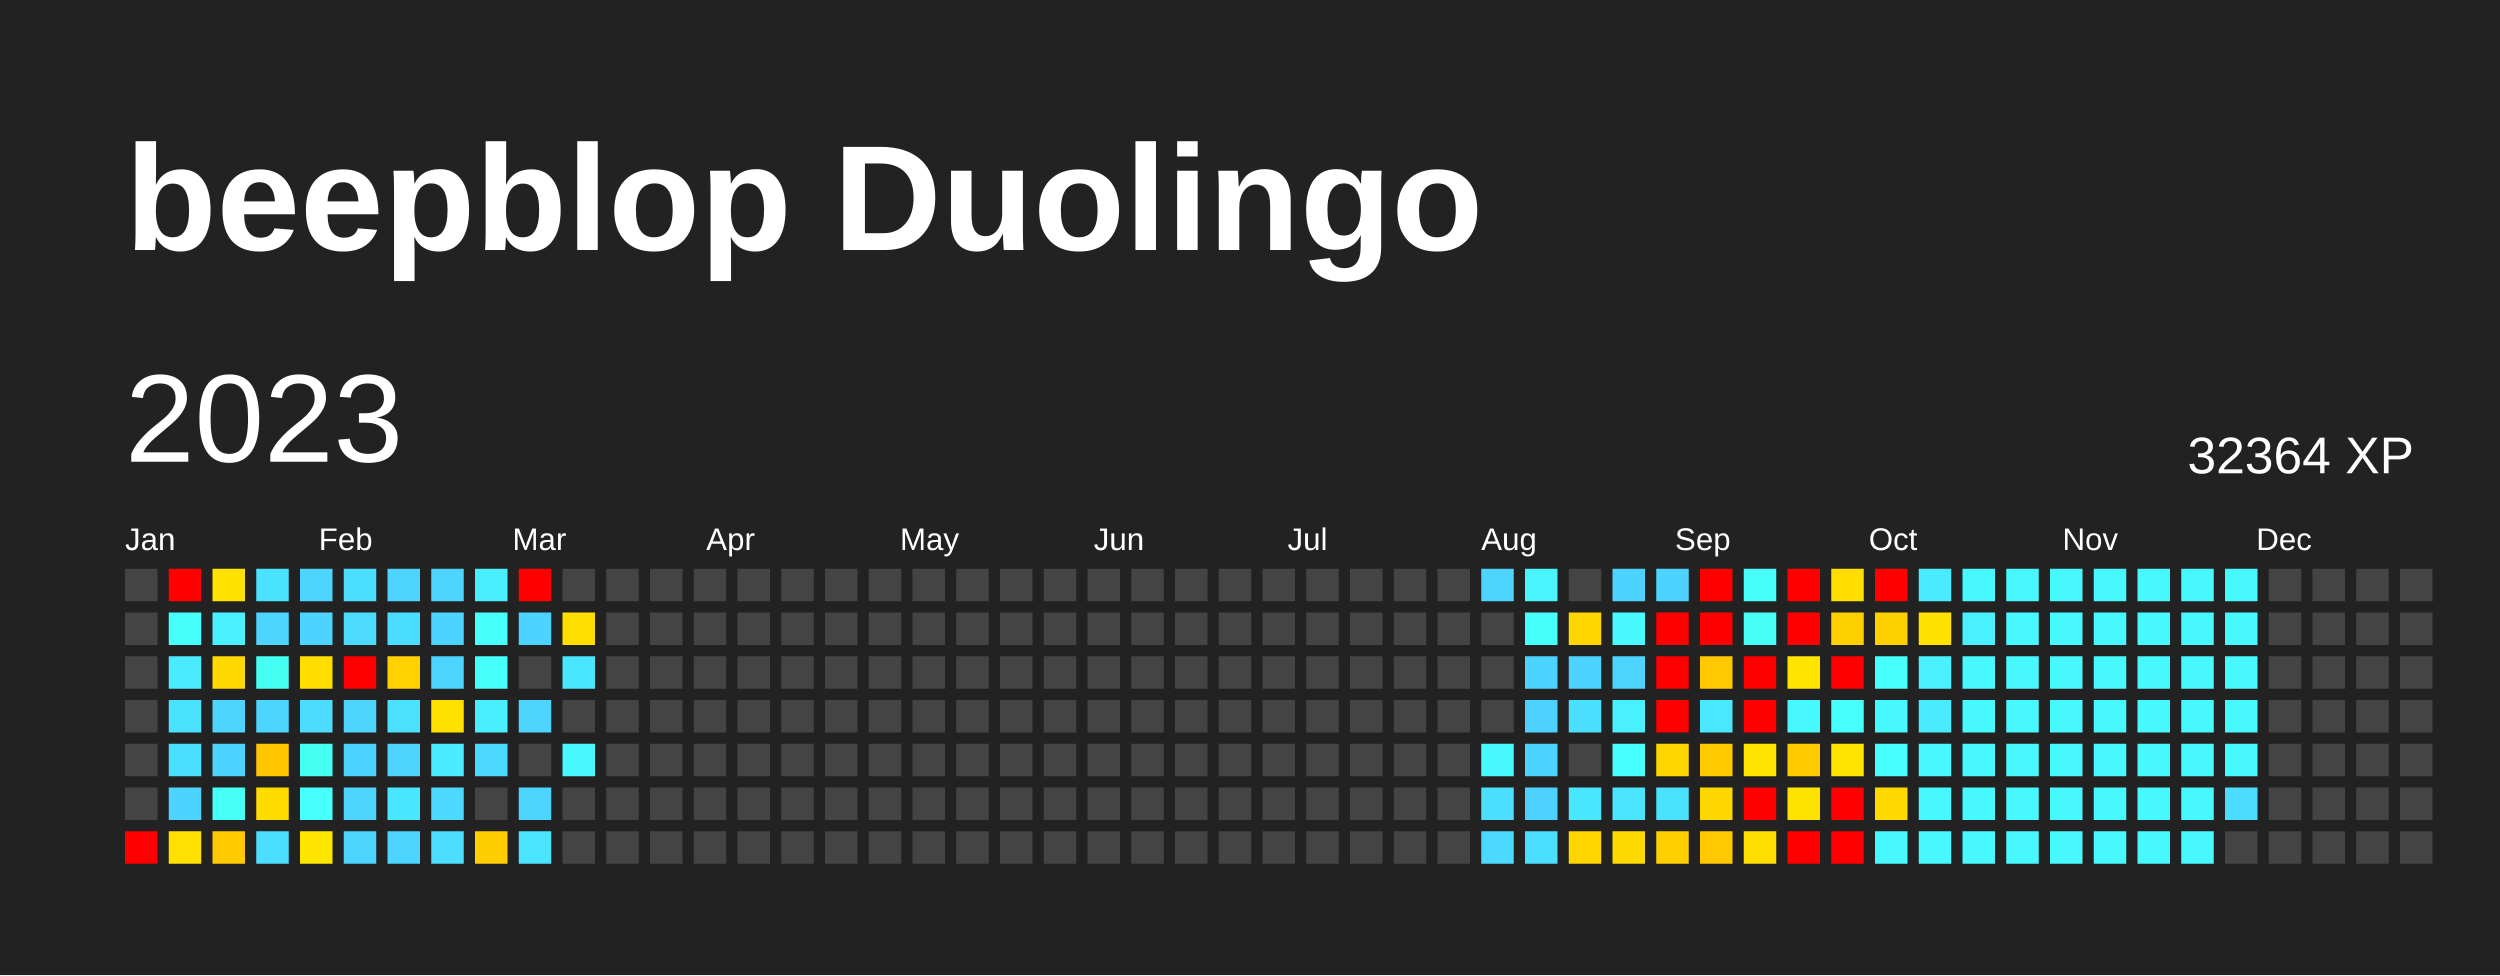
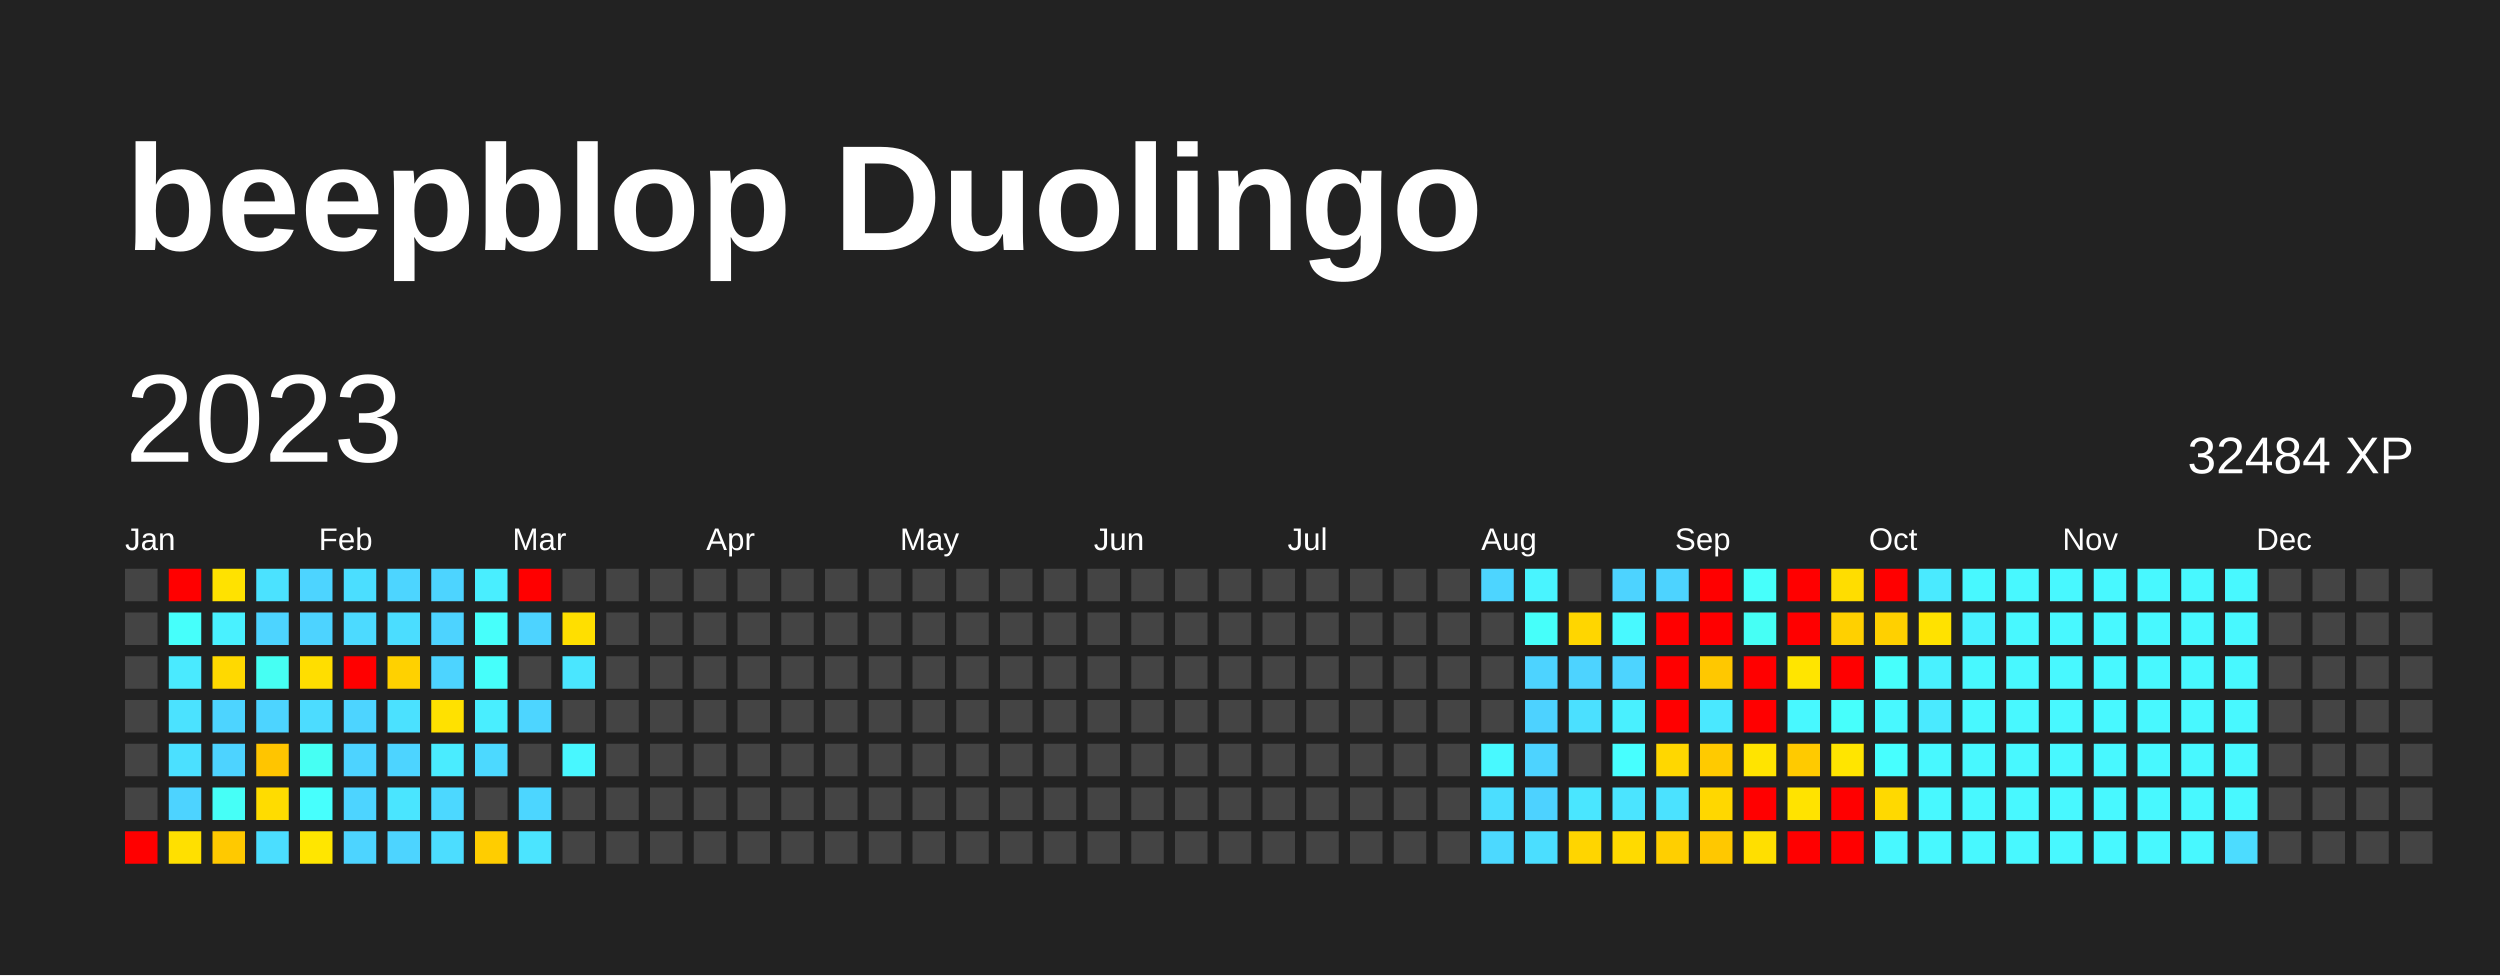
<svg xmlns="http://www.w3.org/2000/svg" baseProfile="full" height="78mm" version="1.1" viewBox="0,0,200,78" width="200mm">
  <defs />
  <rect fill="#222222" height="78" width="200" x="0" y="0" />
  <text fill="#FFFFFF" style="font-size:12px; font-family:Arial; font-weight:bold;" x="10" y="20">beepblop Duolingo</text>
  <text dominant-baseline="hanging" fill="#FFFFFF" style="font-size:10.0px; font-family:Arial;" x="10" y="30">2023</text>
-   <text dominant-baseline="hanging" fill="#FFFFFF" style="font-size:4.125px; font-family:Arial;" x="175" y="35">32364 XP</text>
+   <text dominant-baseline="hanging" fill="#FFFFFF" style="font-size:4.125px; font-family:Arial;" x="175" y="35">32484 XP</text>
  <text fill="#FFFFFF" style="font-size:2.5px; font-family:Arial" x="10.0" y="44">Jan</text>
  <text fill="#FFFFFF" style="font-size:2.5px; font-family:Arial" x="25.5" y="44">Feb</text>
  <text fill="#FFFFFF" style="font-size:2.5px; font-family:Arial" x="41.0" y="44">Mar</text>
  <text fill="#FFFFFF" style="font-size:2.5px; font-family:Arial" x="56.5" y="44">Apr</text>
  <text fill="#FFFFFF" style="font-size:2.5px; font-family:Arial" x="72.0" y="44">May</text>
  <text fill="#FFFFFF" style="font-size:2.5px; font-family:Arial" x="87.5" y="44">Jun</text>
  <text fill="#FFFFFF" style="font-size:2.5px; font-family:Arial" x="103.0" y="44">Jul</text>
  <text fill="#FFFFFF" style="font-size:2.5px; font-family:Arial" x="118.5" y="44">Aug</text>
  <text fill="#FFFFFF" style="font-size:2.5px; font-family:Arial" x="134.0" y="44">Sep</text>
  <text fill="#FFFFFF" style="font-size:2.5px; font-family:Arial" x="149.5" y="44">Oct</text>
  <text fill="#FFFFFF" style="font-size:2.5px; font-family:Arial" x="165.0" y="44">Nov</text>
  <text fill="#FFFFFF" style="font-size:2.5px; font-family:Arial" x="180.5" y="44">Dec</text>
  <rect fill="#444444" height="2.6" width="2.6" x="10.0" y="45.5" />
  <rect fill="#444444" height="2.6" width="2.6" x="10.0" y="49.0" />
  <rect fill="#444444" height="2.6" width="2.6" x="10.0" y="52.5" />
  <rect fill="#444444" height="2.6" width="2.6" x="10.0" y="56.0" />
  <rect fill="#444444" height="2.6" width="2.6" x="10.0" y="59.5" />
  <rect fill="#444444" height="2.6" width="2.6" x="10.0" y="63.0" />
  <rect fill="red" height="2.6" width="2.6" x="10.0" y="66.5" />
  <rect fill="red" height="2.6" width="2.6" x="13.5" y="45.5" />
  <rect fill="#46fffb" height="2.6" width="2.6" x="13.5" y="49.0" />
  <rect fill="#4aeaff" height="2.6" width="2.6" x="13.5" y="52.5" />
  <rect fill="#4be2ff" height="2.6" width="2.6" x="13.5" y="56.0" />
  <rect fill="#4be0ff" height="2.6" width="2.6" x="13.5" y="59.5" />
  <rect fill="#4dd3ff" height="2.6" width="2.6" x="13.5" y="63.0" />
  <rect fill="#ffe000" height="2.6" width="2.6" x="13.5" y="66.5" />
  <rect fill="#ffe200" height="2.6" width="2.6" x="17.0" y="45.5" />
  <rect fill="#49f1ff" height="2.6" width="2.6" x="17.0" y="49.0" />
  <rect fill="#ffd900" height="2.6" width="2.6" x="17.0" y="52.5" />
  <rect fill="#4dd4ff" height="2.6" width="2.6" x="17.0" y="56.0" />
  <rect fill="#4dd3ff" height="2.6" width="2.6" x="17.0" y="59.5" />
  <rect fill="#46fff7" height="2.6" width="2.6" x="17.0" y="63.0" />
  <rect fill="#ffc900" height="2.6" width="2.6" x="17.0" y="66.5" />
  <rect fill="#4be2ff" height="2.6" width="2.6" x="20.5" y="45.5" />
  <rect fill="#4dd4ff" height="2.6" width="2.6" x="20.5" y="49.0" />
  <rect fill="#46fff3" height="2.6" width="2.6" x="20.5" y="52.5" />
  <rect fill="#4dd4ff" height="2.6" width="2.6" x="20.5" y="56.0" />
  <rect fill="#ffc500" height="2.6" width="2.6" x="20.5" y="59.5" />
  <rect fill="#ffdc00" height="2.6" width="2.6" x="20.5" y="63.0" />
  <rect fill="#4bdeff" height="2.6" width="2.6" x="20.5" y="66.5" />
  <rect fill="#4dd4ff" height="2.6" width="2.6" x="24.0" y="45.5" />
  <rect fill="#4dd3ff" height="2.6" width="2.6" x="24.0" y="49.0" />
  <rect fill="#ffde00" height="2.6" width="2.6" x="24.0" y="52.5" />
  <rect fill="#4cdcff" height="2.6" width="2.6" x="24.0" y="56.0" />
  <rect fill="#46fff3" height="2.6" width="2.6" x="24.0" y="59.5" />
  <rect fill="#47fffd" height="2.6" width="2.6" x="24.0" y="63.0" />
  <rect fill="#ffe600" height="2.6" width="2.6" x="24.0" y="66.5" />
  <rect fill="#4bdeff" height="2.6" width="2.6" x="27.5" y="45.5" />
  <rect fill="#4cdaff" height="2.6" width="2.6" x="27.5" y="49.0" />
  <rect fill="red" height="2.6" width="2.6" x="27.5" y="52.5" />
  <rect fill="#4dd4ff" height="2.6" width="2.6" x="27.5" y="56.0" />
  <rect fill="#4dd3ff" height="2.6" width="2.6" x="27.5" y="59.5" />
  <rect fill="#4dd4ff" height="2.6" width="2.6" x="27.5" y="63.0" />
  <rect fill="#4dd4ff" height="2.6" width="2.6" x="27.5" y="66.5" />
  <rect fill="#4dd5ff" height="2.6" width="2.6" x="31.0" y="45.5" />
  <rect fill="#4bddff" height="2.6" width="2.6" x="31.0" y="49.0" />
  <rect fill="#ffd100" height="2.6" width="2.6" x="31.0" y="52.5" />
  <rect fill="#4be1ff" height="2.6" width="2.6" x="31.0" y="56.0" />
  <rect fill="#4dd4ff" height="2.6" width="2.6" x="31.0" y="59.5" />
  <rect fill="#4ae5ff" height="2.6" width="2.6" x="31.0" y="63.0" />
  <rect fill="#4dd4ff" height="2.6" width="2.6" x="31.0" y="66.5" />
  <rect fill="#4dd4ff" height="2.6" width="2.6" x="34.5" y="45.5" />
  <rect fill="#4dd3ff" height="2.6" width="2.6" x="34.5" y="49.0" />
  <rect fill="#4dd4ff" height="2.6" width="2.6" x="34.5" y="52.5" />
  <rect fill="#ffe100" height="2.6" width="2.6" x="34.5" y="56.0" />
  <rect fill="#4aecff" height="2.6" width="2.6" x="34.5" y="59.5" />
  <rect fill="#4cd8ff" height="2.6" width="2.6" x="34.5" y="63.0" />
  <rect fill="#4cddff" height="2.6" width="2.6" x="34.5" y="66.5" />
  <rect fill="#49eeff" height="2.6" width="2.6" x="38.0" y="45.5" />
  <rect fill="#47fffb" height="2.6" width="2.6" x="38.0" y="49.0" />
  <rect fill="#46fffb" height="2.6" width="2.6" x="38.0" y="52.5" />
  <rect fill="#49eeff" height="2.6" width="2.6" x="38.0" y="56.0" />
  <rect fill="#4cd9ff" height="2.6" width="2.6" x="38.0" y="59.5" />
  <rect fill="#444444" height="2.6" width="2.6" x="38.0" y="63.0" />
  <rect fill="#ffcd00" height="2.6" width="2.6" x="38.0" y="66.5" />
  <rect fill="red" height="2.6" width="2.6" x="41.5" y="45.5" />
  <rect fill="#4dd3ff" height="2.6" width="2.6" x="41.5" y="49.0" />
  <rect fill="#444444" height="2.6" width="2.6" x="41.5" y="52.5" />
  <rect fill="#4dd5ff" height="2.6" width="2.6" x="41.5" y="56.0" />
  <rect fill="#444444" height="2.6" width="2.6" x="41.5" y="59.5" />
  <rect fill="#4cd6ff" height="2.6" width="2.6" x="41.5" y="63.0" />
  <rect fill="#4be4ff" height="2.6" width="2.6" x="41.5" y="66.5" />
  <rect fill="#444444" height="2.6" width="2.6" x="45.0" y="45.5" />
  <rect fill="#ffdf00" height="2.6" width="2.6" x="45.0" y="49.0" />
  <rect fill="#4ae6ff" height="2.6" width="2.6" x="45.0" y="52.5" />
  <rect fill="#444444" height="2.6" width="2.6" x="45.0" y="56.0" />
  <rect fill="#48f7ff" height="2.6" width="2.6" x="45.0" y="59.5" />
  <rect fill="#444444" height="2.6" width="2.6" x="45.0" y="63.0" />
  <rect fill="#444444" height="2.6" width="2.6" x="45.0" y="66.5" />
  <rect fill="#444444" height="2.6" width="2.6" x="48.5" y="45.5" />
  <rect fill="#444444" height="2.6" width="2.6" x="48.5" y="49.0" />
  <rect fill="#444444" height="2.6" width="2.6" x="48.5" y="52.5" />
  <rect fill="#444444" height="2.6" width="2.6" x="48.5" y="56.0" />
  <rect fill="#444444" height="2.6" width="2.6" x="48.5" y="59.5" />
  <rect fill="#444444" height="2.6" width="2.6" x="48.5" y="63.0" />
  <rect fill="#444444" height="2.6" width="2.6" x="48.5" y="66.5" />
  <rect fill="#444444" height="2.6" width="2.6" x="52.0" y="45.5" />
  <rect fill="#444444" height="2.6" width="2.6" x="52.0" y="49.0" />
  <rect fill="#444444" height="2.6" width="2.6" x="52.0" y="52.5" />
  <rect fill="#444444" height="2.6" width="2.6" x="52.0" y="56.0" />
  <rect fill="#444444" height="2.6" width="2.6" x="52.0" y="59.5" />
  <rect fill="#444444" height="2.6" width="2.6" x="52.0" y="63.0" />
  <rect fill="#444444" height="2.6" width="2.6" x="52.0" y="66.5" />
  <rect fill="#444444" height="2.6" width="2.6" x="55.5" y="45.5" />
  <rect fill="#444444" height="2.6" width="2.6" x="55.5" y="49.0" />
  <rect fill="#444444" height="2.6" width="2.6" x="55.5" y="52.5" />
  <rect fill="#444444" height="2.6" width="2.6" x="55.5" y="56.0" />
  <rect fill="#444444" height="2.6" width="2.6" x="55.5" y="59.5" />
  <rect fill="#444444" height="2.6" width="2.6" x="55.5" y="63.0" />
  <rect fill="#444444" height="2.6" width="2.6" x="55.5" y="66.5" />
  <rect fill="#444444" height="2.6" width="2.6" x="59.0" y="45.5" />
  <rect fill="#444444" height="2.6" width="2.6" x="59.0" y="49.0" />
  <rect fill="#444444" height="2.6" width="2.6" x="59.0" y="52.5" />
  <rect fill="#444444" height="2.6" width="2.6" x="59.0" y="56.0" />
  <rect fill="#444444" height="2.6" width="2.6" x="59.0" y="59.5" />
  <rect fill="#444444" height="2.6" width="2.6" x="59.0" y="63.0" />
  <rect fill="#444444" height="2.6" width="2.6" x="59.0" y="66.5" />
  <rect fill="#444444" height="2.6" width="2.6" x="62.5" y="45.5" />
  <rect fill="#444444" height="2.6" width="2.6" x="62.5" y="49.0" />
  <rect fill="#444444" height="2.6" width="2.6" x="62.5" y="52.5" />
  <rect fill="#444444" height="2.6" width="2.6" x="62.5" y="56.0" />
  <rect fill="#444444" height="2.6" width="2.6" x="62.5" y="59.5" />
  <rect fill="#444444" height="2.6" width="2.6" x="62.5" y="63.0" />
  <rect fill="#444444" height="2.6" width="2.6" x="62.5" y="66.5" />
  <rect fill="#444444" height="2.6" width="2.6" x="66.0" y="45.5" />
  <rect fill="#444444" height="2.6" width="2.6" x="66.0" y="49.0" />
  <rect fill="#444444" height="2.6" width="2.6" x="66.0" y="52.5" />
  <rect fill="#444444" height="2.6" width="2.6" x="66.0" y="56.0" />
  <rect fill="#444444" height="2.6" width="2.6" x="66.0" y="59.5" />
  <rect fill="#444444" height="2.6" width="2.6" x="66.0" y="63.0" />
  <rect fill="#444444" height="2.6" width="2.6" x="66.0" y="66.5" />
  <rect fill="#444444" height="2.6" width="2.6" x="69.5" y="45.5" />
  <rect fill="#444444" height="2.6" width="2.6" x="69.5" y="49.0" />
  <rect fill="#444444" height="2.6" width="2.6" x="69.5" y="52.5" />
  <rect fill="#444444" height="2.6" width="2.6" x="69.5" y="56.0" />
  <rect fill="#444444" height="2.6" width="2.6" x="69.5" y="59.5" />
  <rect fill="#444444" height="2.6" width="2.6" x="69.5" y="63.0" />
  <rect fill="#444444" height="2.6" width="2.6" x="69.5" y="66.5" />
  <rect fill="#444444" height="2.6" width="2.6" x="73.0" y="45.5" />
  <rect fill="#444444" height="2.6" width="2.6" x="73.0" y="49.0" />
  <rect fill="#444444" height="2.6" width="2.6" x="73.0" y="52.5" />
  <rect fill="#444444" height="2.6" width="2.6" x="73.0" y="56.0" />
  <rect fill="#444444" height="2.6" width="2.6" x="73.0" y="59.5" />
  <rect fill="#444444" height="2.6" width="2.6" x="73.0" y="63.0" />
  <rect fill="#444444" height="2.6" width="2.6" x="73.0" y="66.5" />
  <rect fill="#444444" height="2.6" width="2.6" x="76.5" y="45.5" />
  <rect fill="#444444" height="2.6" width="2.6" x="76.5" y="49.0" />
  <rect fill="#444444" height="2.6" width="2.6" x="76.5" y="52.5" />
  <rect fill="#444444" height="2.6" width="2.6" x="76.5" y="56.0" />
  <rect fill="#444444" height="2.6" width="2.6" x="76.5" y="59.5" />
  <rect fill="#444444" height="2.6" width="2.6" x="76.5" y="63.0" />
  <rect fill="#444444" height="2.6" width="2.6" x="76.5" y="66.5" />
  <rect fill="#444444" height="2.6" width="2.6" x="80.0" y="45.5" />
  <rect fill="#444444" height="2.6" width="2.6" x="80.0" y="49.0" />
  <rect fill="#444444" height="2.6" width="2.6" x="80.0" y="52.5" />
  <rect fill="#444444" height="2.6" width="2.6" x="80.0" y="56.0" />
  <rect fill="#444444" height="2.6" width="2.6" x="80.0" y="59.5" />
  <rect fill="#444444" height="2.6" width="2.6" x="80.0" y="63.0" />
  <rect fill="#444444" height="2.6" width="2.6" x="80.0" y="66.5" />
  <rect fill="#444444" height="2.6" width="2.6" x="83.5" y="45.5" />
  <rect fill="#444444" height="2.6" width="2.6" x="83.5" y="49.0" />
  <rect fill="#444444" height="2.6" width="2.6" x="83.5" y="52.5" />
  <rect fill="#444444" height="2.6" width="2.6" x="83.5" y="56.0" />
  <rect fill="#444444" height="2.6" width="2.6" x="83.5" y="59.5" />
  <rect fill="#444444" height="2.6" width="2.6" x="83.5" y="63.0" />
  <rect fill="#444444" height="2.6" width="2.6" x="83.5" y="66.5" />
  <rect fill="#444444" height="2.6" width="2.6" x="87.0" y="45.5" />
  <rect fill="#444444" height="2.6" width="2.6" x="87.0" y="49.0" />
  <rect fill="#444444" height="2.6" width="2.6" x="87.0" y="52.5" />
  <rect fill="#444444" height="2.6" width="2.6" x="87.0" y="56.0" />
  <rect fill="#444444" height="2.6" width="2.6" x="87.0" y="59.5" />
  <rect fill="#444444" height="2.6" width="2.6" x="87.0" y="63.0" />
  <rect fill="#444444" height="2.6" width="2.6" x="87.0" y="66.5" />
  <rect fill="#444444" height="2.6" width="2.6" x="90.5" y="45.5" />
  <rect fill="#444444" height="2.6" width="2.6" x="90.5" y="49.0" />
  <rect fill="#444444" height="2.6" width="2.6" x="90.5" y="52.5" />
  <rect fill="#444444" height="2.6" width="2.6" x="90.5" y="56.0" />
  <rect fill="#444444" height="2.6" width="2.6" x="90.5" y="59.5" />
  <rect fill="#444444" height="2.6" width="2.6" x="90.5" y="63.0" />
  <rect fill="#444444" height="2.6" width="2.6" x="90.5" y="66.5" />
  <rect fill="#444444" height="2.6" width="2.6" x="94.0" y="45.5" />
  <rect fill="#444444" height="2.6" width="2.6" x="94.0" y="49.0" />
  <rect fill="#444444" height="2.6" width="2.6" x="94.0" y="52.5" />
  <rect fill="#444444" height="2.6" width="2.6" x="94.0" y="56.0" />
  <rect fill="#444444" height="2.6" width="2.6" x="94.0" y="59.5" />
  <rect fill="#444444" height="2.6" width="2.6" x="94.0" y="63.0" />
  <rect fill="#444444" height="2.6" width="2.6" x="94.0" y="66.5" />
  <rect fill="#444444" height="2.6" width="2.6" x="97.5" y="45.5" />
  <rect fill="#444444" height="2.6" width="2.6" x="97.5" y="49.0" />
  <rect fill="#444444" height="2.6" width="2.6" x="97.5" y="52.5" />
  <rect fill="#444444" height="2.6" width="2.6" x="97.5" y="56.0" />
  <rect fill="#444444" height="2.6" width="2.6" x="97.5" y="59.5" />
  <rect fill="#444444" height="2.6" width="2.6" x="97.5" y="63.0" />
  <rect fill="#444444" height="2.6" width="2.6" x="97.5" y="66.5" />
  <rect fill="#444444" height="2.6" width="2.6" x="101.0" y="45.5" />
  <rect fill="#444444" height="2.6" width="2.6" x="101.0" y="49.0" />
  <rect fill="#444444" height="2.6" width="2.6" x="101.0" y="52.5" />
  <rect fill="#444444" height="2.6" width="2.6" x="101.0" y="56.0" />
  <rect fill="#444444" height="2.6" width="2.6" x="101.0" y="59.5" />
  <rect fill="#444444" height="2.6" width="2.6" x="101.0" y="63.0" />
  <rect fill="#444444" height="2.6" width="2.6" x="101.0" y="66.5" />
  <rect fill="#444444" height="2.6" width="2.6" x="104.5" y="45.5" />
  <rect fill="#444444" height="2.6" width="2.6" x="104.5" y="49.0" />
  <rect fill="#444444" height="2.6" width="2.6" x="104.5" y="52.5" />
  <rect fill="#444444" height="2.6" width="2.6" x="104.5" y="56.0" />
  <rect fill="#444444" height="2.6" width="2.6" x="104.5" y="59.5" />
  <rect fill="#444444" height="2.6" width="2.6" x="104.5" y="63.0" />
  <rect fill="#444444" height="2.6" width="2.6" x="104.5" y="66.5" />
  <rect fill="#444444" height="2.6" width="2.6" x="108.0" y="45.5" />
  <rect fill="#444444" height="2.6" width="2.6" x="108.0" y="49.0" />
  <rect fill="#444444" height="2.6" width="2.6" x="108.0" y="52.5" />
  <rect fill="#444444" height="2.6" width="2.6" x="108.0" y="56.0" />
  <rect fill="#444444" height="2.6" width="2.6" x="108.0" y="59.5" />
  <rect fill="#444444" height="2.6" width="2.6" x="108.0" y="63.0" />
  <rect fill="#444444" height="2.6" width="2.6" x="108.0" y="66.5" />
  <rect fill="#444444" height="2.6" width="2.6" x="111.5" y="45.5" />
  <rect fill="#444444" height="2.6" width="2.6" x="111.5" y="49.0" />
  <rect fill="#444444" height="2.6" width="2.6" x="111.5" y="52.5" />
  <rect fill="#444444" height="2.6" width="2.6" x="111.5" y="56.0" />
  <rect fill="#444444" height="2.6" width="2.6" x="111.5" y="59.5" />
  <rect fill="#444444" height="2.6" width="2.6" x="111.5" y="63.0" />
  <rect fill="#444444" height="2.6" width="2.6" x="111.5" y="66.5" />
  <rect fill="#444444" height="2.6" width="2.6" x="115.0" y="45.5" />
  <rect fill="#444444" height="2.6" width="2.6" x="115.0" y="49.0" />
  <rect fill="#444444" height="2.6" width="2.6" x="115.0" y="52.5" />
  <rect fill="#444444" height="2.6" width="2.6" x="115.0" y="56.0" />
  <rect fill="#444444" height="2.6" width="2.6" x="115.0" y="59.5" />
  <rect fill="#444444" height="2.6" width="2.6" x="115.0" y="63.0" />
  <rect fill="#444444" height="2.6" width="2.6" x="115.0" y="66.5" />
  <rect fill="#4dd5ff" height="2.6" width="2.6" x="118.5" y="45.5" />
  <rect fill="#444444" height="2.6" width="2.6" x="118.5" y="49.0" />
  <rect fill="#444444" height="2.6" width="2.6" x="118.5" y="52.5" />
  <rect fill="#444444" height="2.6" width="2.6" x="118.5" y="56.0" />
  <rect fill="#48f9ff" height="2.6" width="2.6" x="118.5" y="59.5" />
  <rect fill="#4bdeff" height="2.6" width="2.6" x="118.5" y="63.0" />
  <rect fill="#4cd9ff" height="2.6" width="2.6" x="118.5" y="66.5" />
  <rect fill="#49f4ff" height="2.6" width="2.6" x="122.0" y="45.5" />
  <rect fill="#46fffa" height="2.6" width="2.6" x="122.0" y="49.0" />
  <rect fill="#4dd3ff" height="2.6" width="2.6" x="122.0" y="52.5" />
  <rect fill="#4dd2ff" height="2.6" width="2.6" x="122.0" y="56.0" />
  <rect fill="#4dd3ff" height="2.6" width="2.6" x="122.0" y="59.5" />
  <rect fill="#4dd2ff" height="2.6" width="2.6" x="122.0" y="63.0" />
  <rect fill="#4bdeff" height="2.6" width="2.6" x="122.0" y="66.5" />
  <rect fill="#444444" height="2.6" width="2.6" x="125.5" y="45.5" />
  <rect fill="#ffd600" height="2.6" width="2.6" x="125.5" y="49.0" />
  <rect fill="#4dd3ff" height="2.6" width="2.6" x="125.5" y="52.5" />
  <rect fill="#4be0ff" height="2.6" width="2.6" x="125.5" y="56.0" />
  <rect fill="#444444" height="2.6" width="2.6" x="125.5" y="59.5" />
  <rect fill="#4ae6ff" height="2.6" width="2.6" x="125.5" y="63.0" />
  <rect fill="#ffd500" height="2.6" width="2.6" x="125.5" y="66.5" />
  <rect fill="#4dd3ff" height="2.6" width="2.6" x="129.0" y="45.5" />
  <rect fill="#48f9ff" height="2.6" width="2.6" x="129.0" y="49.0" />
  <rect fill="#4dd4ff" height="2.6" width="2.6" x="129.0" y="52.5" />
  <rect fill="#49f0ff" height="2.6" width="2.6" x="129.0" y="56.0" />
  <rect fill="#47ffff" height="2.6" width="2.6" x="129.0" y="59.5" />
  <rect fill="#4be4ff" height="2.6" width="2.6" x="129.0" y="63.0" />
  <rect fill="#ffda00" height="2.6" width="2.6" x="129.0" y="66.5" />
  <rect fill="#4dd3ff" height="2.6" width="2.6" x="132.5" y="45.5" />
  <rect fill="red" height="2.6" width="2.6" x="132.5" y="49.0" />
  <rect fill="red" height="2.6" width="2.6" x="132.5" y="52.5" />
  <rect fill="red" height="2.6" width="2.6" x="132.5" y="56.0" />
  <rect fill="#ffd700" height="2.6" width="2.6" x="132.5" y="59.5" />
  <rect fill="#4be2ff" height="2.6" width="2.6" x="132.5" y="63.0" />
  <rect fill="#ffcf00" height="2.6" width="2.6" x="132.5" y="66.5" />
  <rect fill="red" height="2.6" width="2.6" x="136.0" y="45.5" />
  <rect fill="red" height="2.6" width="2.6" x="136.0" y="49.0" />
  <rect fill="#ffc800" height="2.6" width="2.6" x="136.0" y="52.5" />
  <rect fill="#4ae8ff" height="2.6" width="2.6" x="136.0" y="56.0" />
  <rect fill="#ffca00" height="2.6" width="2.6" x="136.0" y="59.5" />
  <rect fill="#ffd700" height="2.6" width="2.6" x="136.0" y="63.0" />
  <rect fill="#ffc800" height="2.6" width="2.6" x="136.0" y="66.5" />
  <rect fill="#47fffb" height="2.6" width="2.6" x="139.5" y="45.5" />
  <rect fill="#46fff5" height="2.6" width="2.6" x="139.5" y="49.0" />
  <rect fill="red" height="2.6" width="2.6" x="139.5" y="52.5" />
  <rect fill="red" height="2.6" width="2.6" x="139.5" y="56.0" />
  <rect fill="#ffe400" height="2.6" width="2.6" x="139.5" y="59.5" />
  <rect fill="red" height="2.6" width="2.6" x="139.5" y="63.0" />
  <rect fill="#ffdf00" height="2.6" width="2.6" x="139.5" y="66.5" />
  <rect fill="red" height="2.6" width="2.6" x="143.0" y="45.5" />
  <rect fill="red" height="2.6" width="2.6" x="143.0" y="49.0" />
  <rect fill="#ffe500" height="2.6" width="2.6" x="143.0" y="52.5" />
  <rect fill="#48f8ff" height="2.6" width="2.6" x="143.0" y="56.0" />
  <rect fill="#ffca00" height="2.6" width="2.6" x="143.0" y="59.5" />
  <rect fill="#ffe300" height="2.6" width="2.6" x="143.0" y="63.0" />
  <rect fill="red" height="2.6" width="2.6" x="143.0" y="66.5" />
  <rect fill="#ffdd00" height="2.6" width="2.6" x="146.5" y="45.5" />
  <rect fill="#ffd000" height="2.6" width="2.6" x="146.5" y="49.0" />
  <rect fill="red" height="2.6" width="2.6" x="146.5" y="52.5" />
  <rect fill="#47fffc" height="2.6" width="2.6" x="146.5" y="56.0" />
  <rect fill="#ffe500" height="2.6" width="2.6" x="146.5" y="59.5" />
  <rect fill="red" height="2.6" width="2.6" x="146.5" y="63.0" />
  <rect fill="red" height="2.6" width="2.6" x="146.5" y="66.5" />
  <rect fill="red" height="2.6" width="2.6" x="150.0" y="45.5" />
  <rect fill="#ffd000" height="2.6" width="2.6" x="150.0" y="49.0" />
  <rect fill="#47fffc" height="2.6" width="2.6" x="150.0" y="52.5" />
  <rect fill="#48f8ff" height="2.6" width="2.6" x="150.0" y="56.0" />
  <rect fill="#47ffff" height="2.6" width="2.6" x="150.0" y="59.5" />
  <rect fill="#ffd900" height="2.6" width="2.6" x="150.0" y="63.0" />
  <rect fill="#48f8ff" height="2.6" width="2.6" x="150.0" y="66.5" />
  <rect fill="#4aeaff" height="2.6" width="2.6" x="153.5" y="45.5" />
  <rect fill="#ffe200" height="2.6" width="2.6" x="153.5" y="49.0" />
  <rect fill="#49f1ff" height="2.6" width="2.6" x="153.5" y="52.5" />
  <rect fill="#4aeaff" height="2.6" width="2.6" x="153.5" y="56.0" />
  <rect fill="#48f8ff" height="2.6" width="2.6" x="153.5" y="59.5" />
  <rect fill="#48f8ff" height="2.6" width="2.6" x="153.5" y="63.0" />
  <rect fill="#48f8ff" height="2.6" width="2.6" x="153.5" y="66.5" />
  <rect fill="#48f8ff" height="2.6" width="2.6" x="157.0" y="45.5" />
  <rect fill="#49f1ff" height="2.6" width="2.6" x="157.0" y="49.0" />
  <rect fill="#48f8ff" height="2.6" width="2.6" x="157.0" y="52.5" />
  <rect fill="#48f8ff" height="2.6" width="2.6" x="157.0" y="56.0" />
  <rect fill="#48f8ff" height="2.6" width="2.6" x="157.0" y="59.5" />
  <rect fill="#48f8ff" height="2.6" width="2.6" x="157.0" y="63.0" />
  <rect fill="#48f8ff" height="2.6" width="2.6" x="157.0" y="66.5" />
  <rect fill="#48f8ff" height="2.6" width="2.6" x="160.5" y="45.5" />
  <rect fill="#48f8ff" height="2.6" width="2.6" x="160.5" y="49.0" />
  <rect fill="#48f8ff" height="2.6" width="2.6" x="160.5" y="52.5" />
  <rect fill="#48f8ff" height="2.6" width="2.6" x="160.5" y="56.0" />
  <rect fill="#48f8ff" height="2.6" width="2.6" x="160.5" y="59.5" />
  <rect fill="#48f8ff" height="2.6" width="2.6" x="160.5" y="63.0" />
  <rect fill="#48f8ff" height="2.6" width="2.6" x="160.5" y="66.5" />
  <rect fill="#48f8ff" height="2.6" width="2.6" x="164.0" y="45.5" />
  <rect fill="#48f8ff" height="2.6" width="2.6" x="164.0" y="49.0" />
  <rect fill="#48f8ff" height="2.6" width="2.6" x="164.0" y="52.5" />
  <rect fill="#48f8ff" height="2.6" width="2.6" x="164.0" y="56.0" />
  <rect fill="#48f8ff" height="2.6" width="2.6" x="164.0" y="59.5" />
  <rect fill="#48f8ff" height="2.6" width="2.6" x="164.0" y="63.0" />
  <rect fill="#48f8ff" height="2.6" width="2.6" x="164.0" y="66.5" />
  <rect fill="#48f8ff" height="2.6" width="2.6" x="167.5" y="45.5" />
  <rect fill="#48f8ff" height="2.6" width="2.6" x="167.5" y="49.0" />
  <rect fill="#48f8ff" height="2.6" width="2.6" x="167.5" y="52.5" />
  <rect fill="#48f8ff" height="2.6" width="2.6" x="167.5" y="56.0" />
  <rect fill="#48f8ff" height="2.6" width="2.6" x="167.5" y="59.5" />
  <rect fill="#48f8ff" height="2.6" width="2.6" x="167.5" y="63.0" />
  <rect fill="#48f8ff" height="2.6" width="2.6" x="167.5" y="66.5" />
  <rect fill="#48f8ff" height="2.6" width="2.6" x="171.0" y="45.5" />
  <rect fill="#48f8ff" height="2.6" width="2.6" x="171.0" y="49.0" />
  <rect fill="#48f8ff" height="2.6" width="2.6" x="171.0" y="52.5" />
  <rect fill="#48f8ff" height="2.6" width="2.6" x="171.0" y="56.0" />
  <rect fill="#48f8ff" height="2.6" width="2.6" x="171.0" y="59.5" />
  <rect fill="#48f8ff" height="2.6" width="2.6" x="171.0" y="63.0" />
  <rect fill="#48f8ff" height="2.6" width="2.6" x="171.0" y="66.5" />
  <rect fill="#48f8ff" height="2.6" width="2.6" x="174.5" y="45.5" />
  <rect fill="#48f8ff" height="2.6" width="2.6" x="174.5" y="49.0" />
  <rect fill="#48f8ff" height="2.6" width="2.6" x="174.5" y="52.5" />
  <rect fill="#48f8ff" height="2.6" width="2.6" x="174.5" y="56.0" />
  <rect fill="#48f8ff" height="2.6" width="2.6" x="174.5" y="59.5" />
  <rect fill="#48f8ff" height="2.6" width="2.6" x="174.5" y="63.0" />
  <rect fill="#48f8ff" height="2.6" width="2.6" x="174.5" y="66.5" />
  <rect fill="#48f8ff" height="2.6" width="2.6" x="178.0" y="45.5" />
  <rect fill="#48f8ff" height="2.6" width="2.6" x="178.0" y="49.0" />
  <rect fill="#48f8ff" height="2.6" width="2.6" x="178.0" y="52.5" />
  <rect fill="#48f8ff" height="2.6" width="2.6" x="178.0" y="56.0" />
  <rect fill="#48f8ff" height="2.6" width="2.6" x="178.0" y="59.5" />
-   <rect fill="#4cdcff" height="2.6" width="2.6" x="178.0" y="63.0" />
-   <rect fill="#444444" height="2.6" width="2.6" x="178.0" y="66.5" />
+   <rect fill="#48f8ff" height="2.6" width="2.6" x="178.0" y="63.0" />
+   <rect fill="#4cdcff" height="2.6" width="2.6" x="178.0" y="66.5" />
  <rect fill="#444444" height="2.6" width="2.6" x="181.5" y="45.5" />
  <rect fill="#444444" height="2.6" width="2.6" x="181.5" y="49.0" />
  <rect fill="#444444" height="2.6" width="2.6" x="181.5" y="52.5" />
  <rect fill="#444444" height="2.6" width="2.6" x="181.5" y="56.0" />
  <rect fill="#444444" height="2.6" width="2.6" x="181.5" y="59.5" />
  <rect fill="#444444" height="2.6" width="2.6" x="181.5" y="63.0" />
  <rect fill="#444444" height="2.6" width="2.6" x="181.5" y="66.5" />
  <rect fill="#444444" height="2.6" width="2.6" x="185.0" y="45.5" />
  <rect fill="#444444" height="2.6" width="2.6" x="185.0" y="49.0" />
  <rect fill="#444444" height="2.6" width="2.6" x="185.0" y="52.5" />
  <rect fill="#444444" height="2.6" width="2.6" x="185.0" y="56.0" />
  <rect fill="#444444" height="2.6" width="2.6" x="185.0" y="59.5" />
  <rect fill="#444444" height="2.6" width="2.6" x="185.0" y="63.0" />
  <rect fill="#444444" height="2.6" width="2.6" x="185.0" y="66.5" />
  <rect fill="#444444" height="2.6" width="2.6" x="188.5" y="45.5" />
  <rect fill="#444444" height="2.6" width="2.6" x="188.5" y="49.0" />
  <rect fill="#444444" height="2.6" width="2.6" x="188.5" y="52.5" />
  <rect fill="#444444" height="2.6" width="2.6" x="188.5" y="56.0" />
  <rect fill="#444444" height="2.6" width="2.6" x="188.5" y="59.5" />
  <rect fill="#444444" height="2.6" width="2.6" x="188.5" y="63.0" />
  <rect fill="#444444" height="2.6" width="2.6" x="188.5" y="66.5" />
  <rect fill="#444444" height="2.6" width="2.6" x="192.0" y="45.5" />
  <rect fill="#444444" height="2.6" width="2.6" x="192.0" y="49.0" />
  <rect fill="#444444" height="2.6" width="2.6" x="192.0" y="52.5" />
  <rect fill="#444444" height="2.6" width="2.6" x="192.0" y="56.0" />
  <rect fill="#444444" height="2.6" width="2.6" x="192.0" y="59.5" />
  <rect fill="#444444" height="2.6" width="2.6" x="192.0" y="63.0" />
  <rect fill="#444444" height="2.6" width="2.6" x="192.0" y="66.5" />
</svg>
